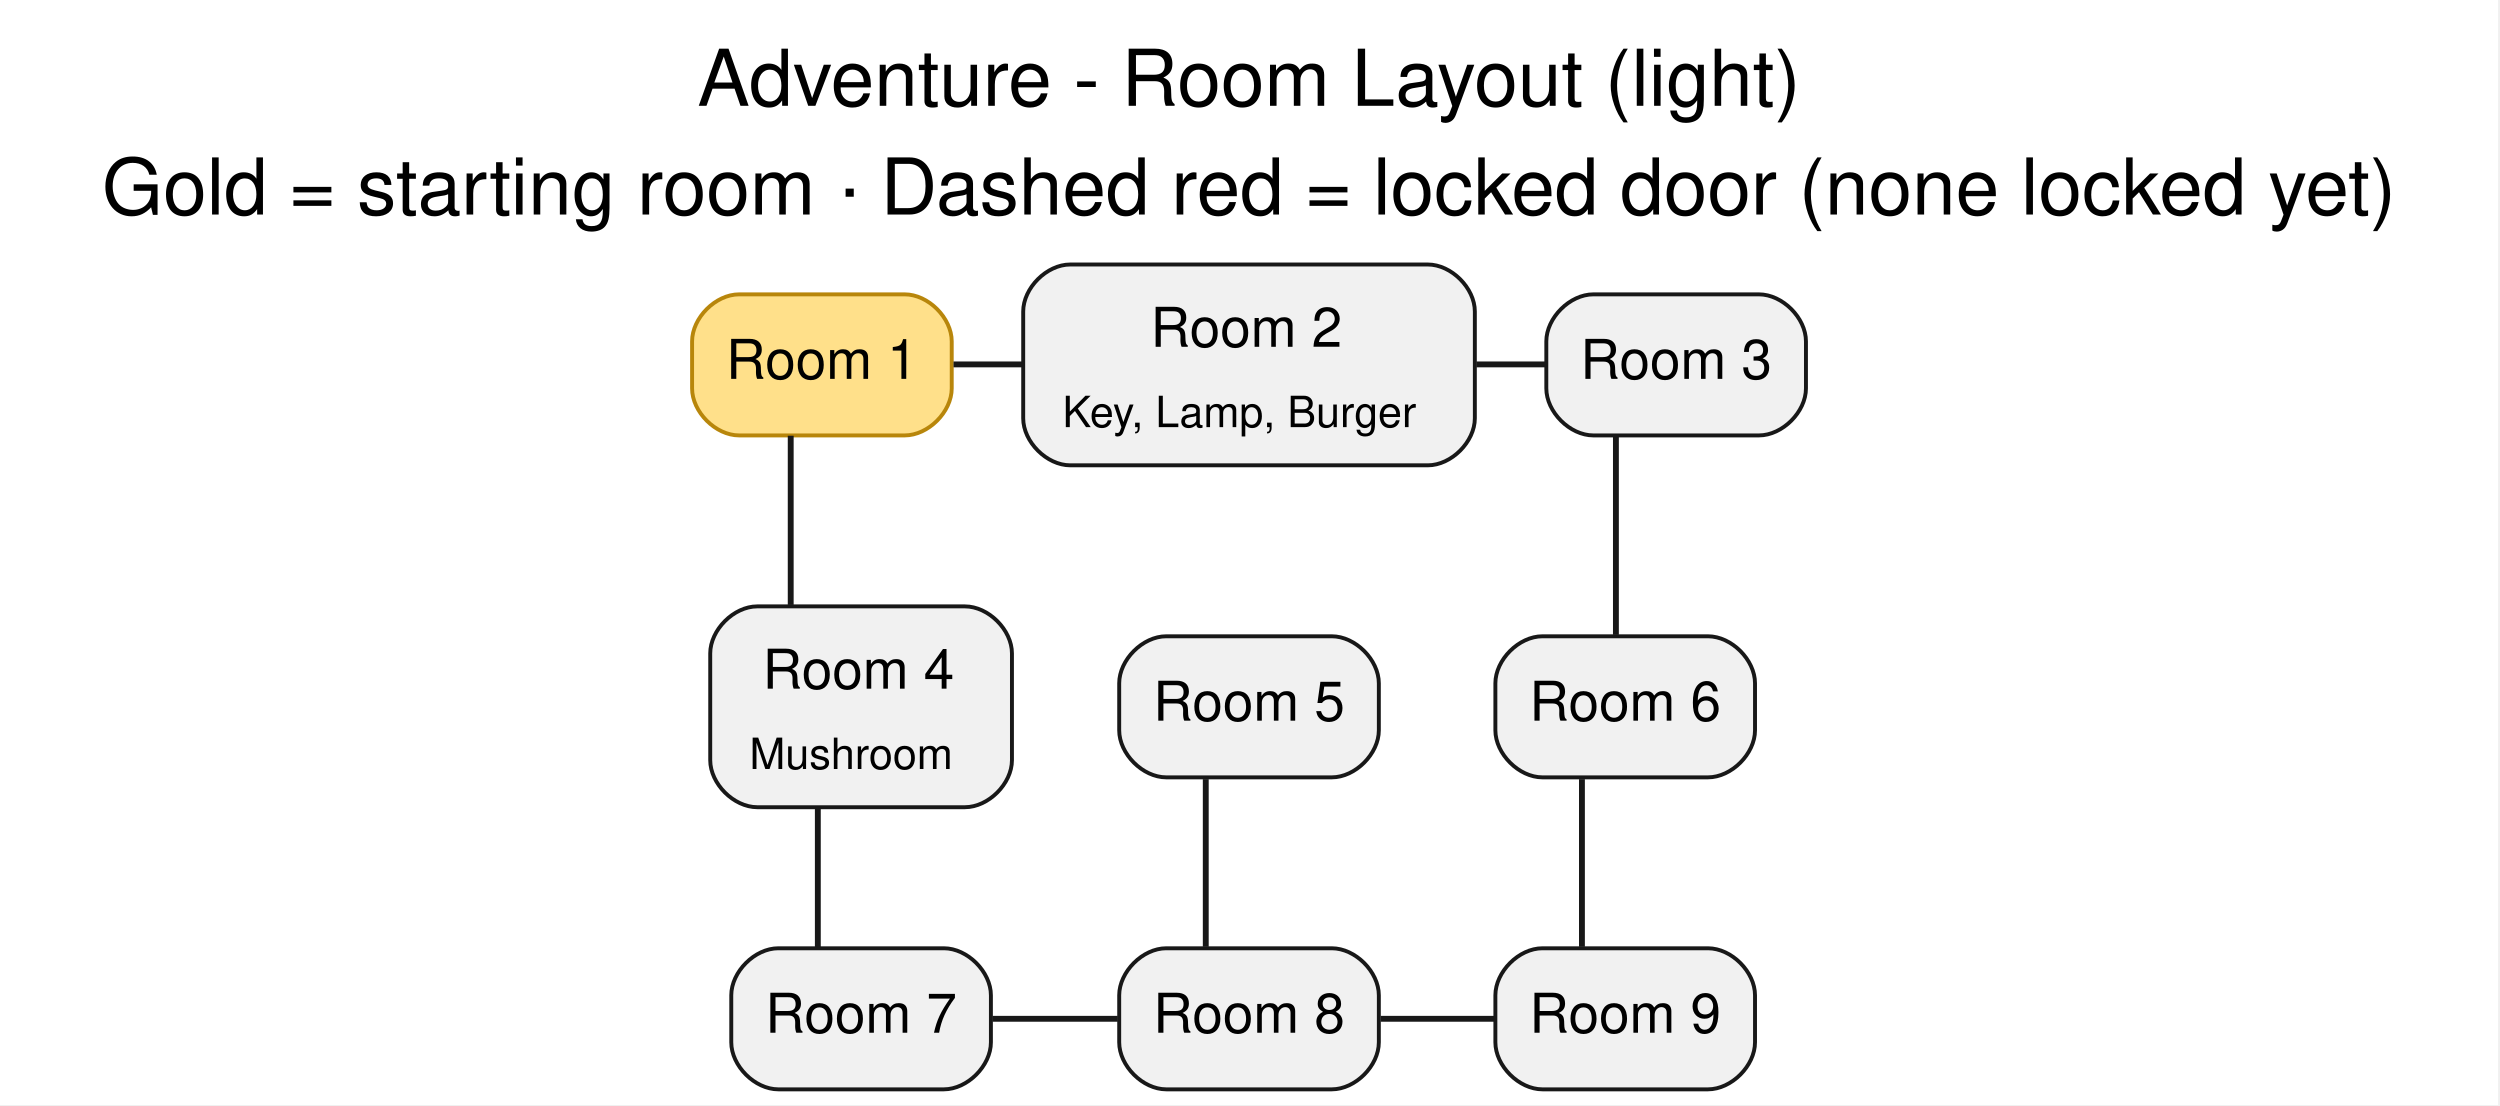
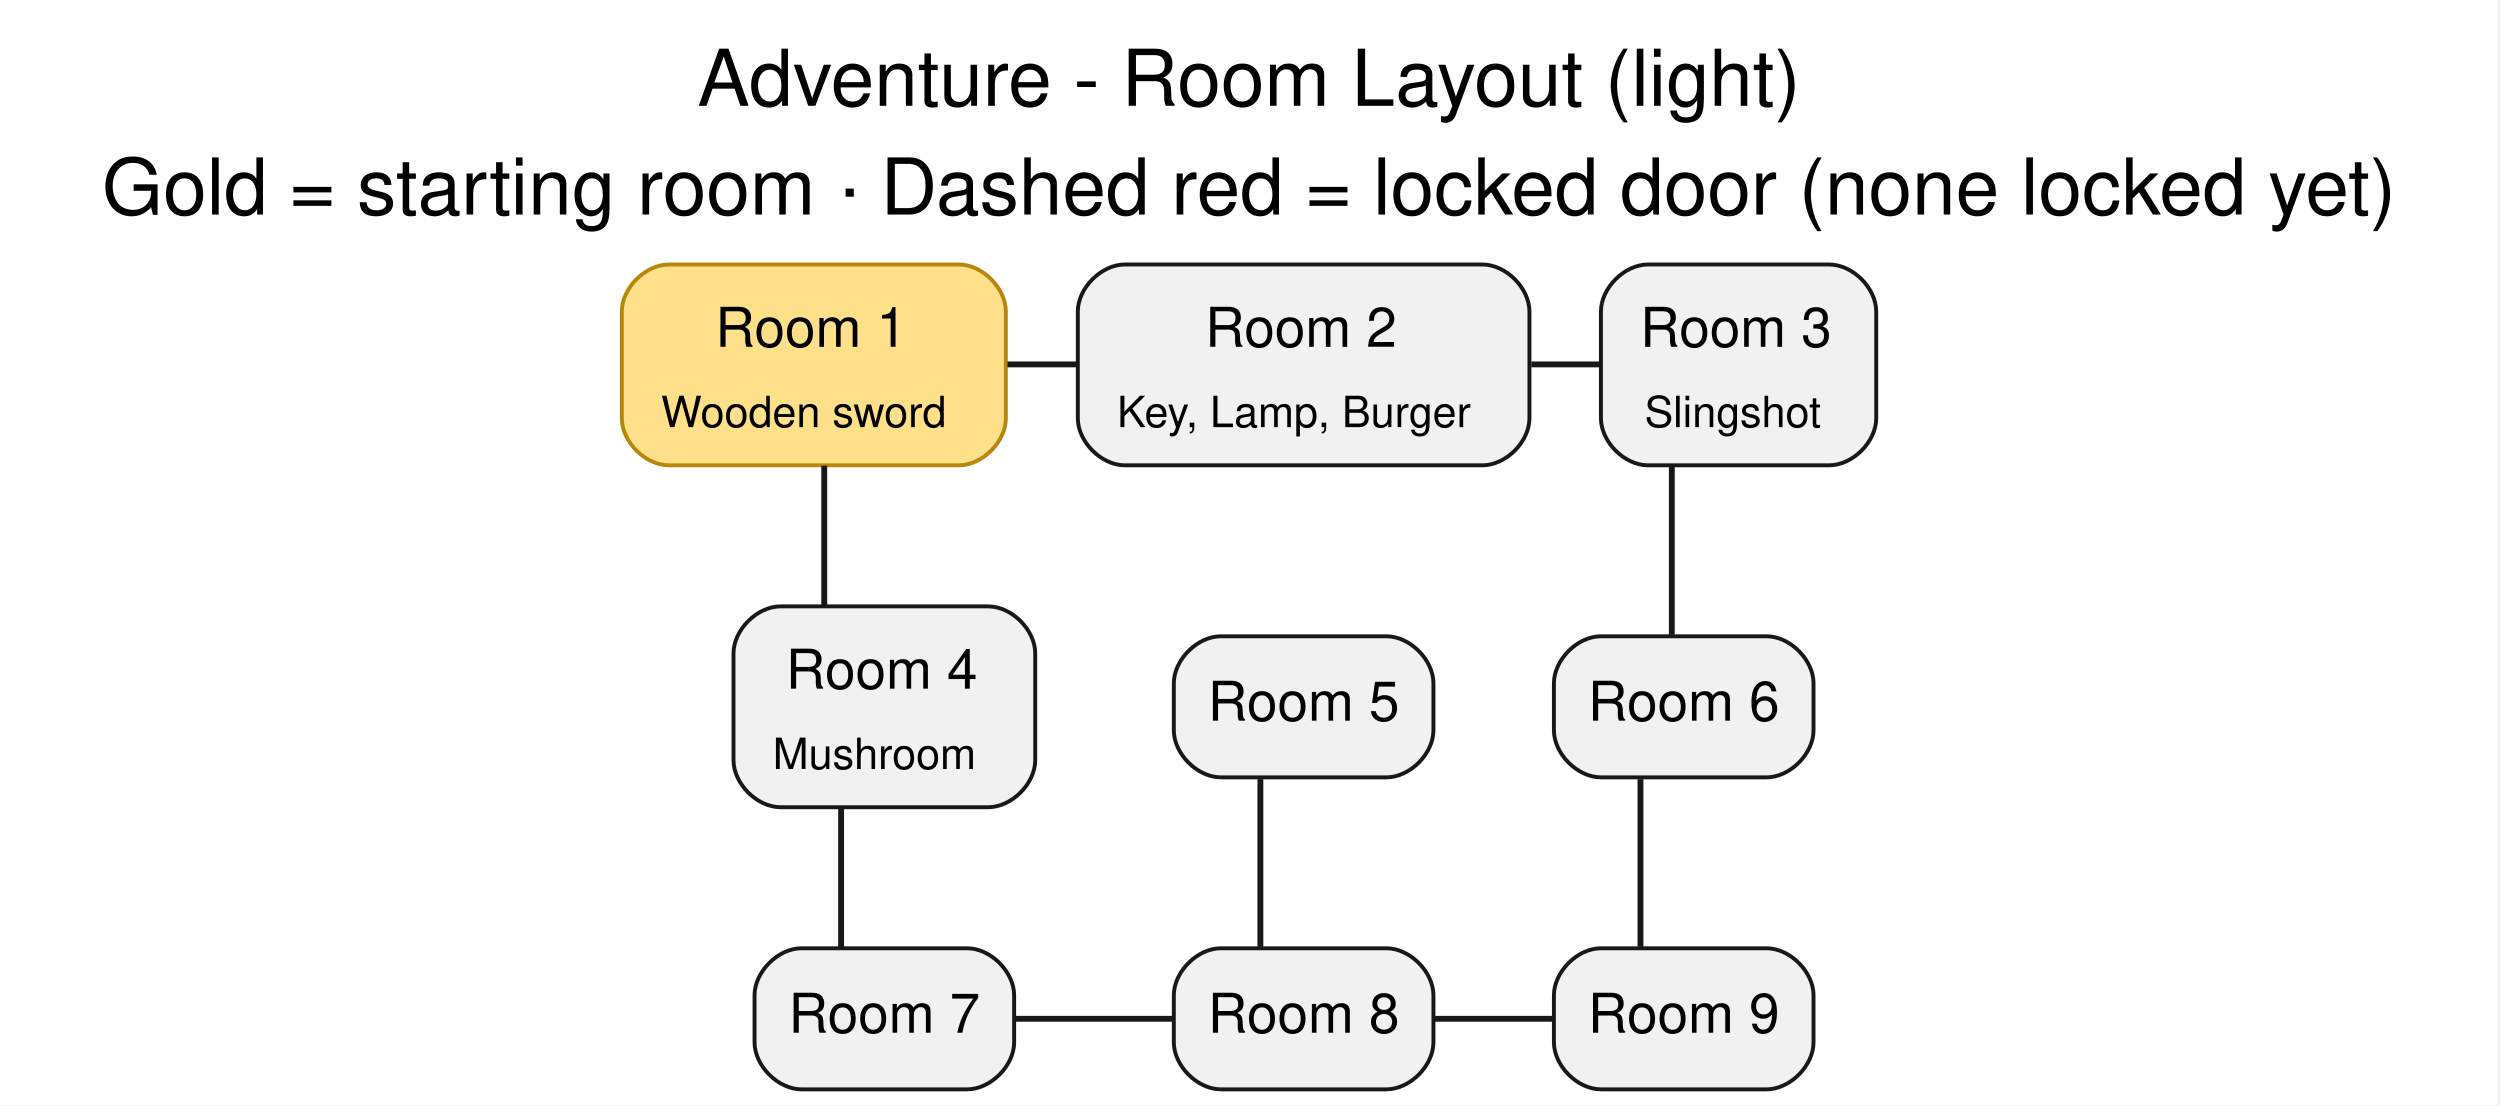
<svg xmlns="http://www.w3.org/2000/svg" width="638pt" height="282pt" viewBox="0.00 0.00 638.00 282.00">
  <g id="graph0" class="graph" transform="scale(1 1) rotate(0) translate(4 278)">
    <polygon fill="white" stroke="none" points="-4,4 -4,-278 633.5,-278 633.5,4 -4,4" />
    <text xml:space="preserve" text-anchor="middle" x="314.75" y="-251" font-family="Helvetica,sans-Serif" font-size="20.00" fill="#000000">Adventure - Room Layout (light)</text>
    <text xml:space="preserve" text-anchor="middle" x="314.75" y="-223.25" font-family="Helvetica,sans-Serif" font-size="20.00" fill="#000000">Gold = starting room · Dashed red = locked door (none locked yet)</text>
    <g id="node1" class="node">
-       <path fill="#ffe08a" stroke="#b8860b" d="M226.88,-202.88C226.88,-202.88 184.62,-202.88 184.62,-202.88 178.62,-202.88 172.62,-196.88 172.62,-190.88 172.62,-190.88 172.62,-178.88 172.62,-178.88 172.62,-172.88 178.62,-166.88 184.62,-166.88 184.62,-166.88 226.88,-166.88 226.88,-166.88 232.88,-166.88 238.88,-172.88 238.88,-178.88 238.88,-178.88 238.88,-190.88 238.88,-190.88 238.88,-196.88 232.88,-202.88 226.88,-202.88" />
-       <text xml:space="preserve" text-anchor="middle" x="205.75" y="-181.32" font-family="Helvetica,sans-Serif" font-size="14.00" fill="#000000">Room 1</text>
+       <path fill="#ffe08a" stroke="#b8860b" d="M240.69,-210.5C240.69,-210.5 166.69,-210.5 166.69,-210.5 160.69,-210.5 154.69,-204.5 154.69,-198.5 154.69,-198.5 154.69,-171.25 154.69,-171.25 154.69,-165.25 160.69,-159.25 166.69,-159.25 166.69,-159.25 240.69,-159.25 240.69,-159.25 246.69,-159.25 252.69,-165.25 252.69,-171.25 252.69,-171.25 252.69,-198.5 252.69,-198.5 252.69,-204.5 246.69,-210.5 240.69,-210.5" />
+       <text xml:space="preserve" text-anchor="start" x="178.56" y="-189.5" font-family="Helvetica,sans-Serif" font-size="14.00" fill="#000000">Room 1</text>
+       <text xml:space="preserve" text-anchor="start" x="164.69" y="-169" font-family="Helvetica,sans-Serif" font-size="11.00" fill="#000000">Wooden sword</text>
    </g>
    <g id="node2" class="node">
-       <path fill="#f1f1f1" stroke="#181818" d="M360.38,-210.5C360.38,-210.5 269.12,-210.5 269.12,-210.5 263.12,-210.5 257.12,-204.5 257.12,-198.5 257.12,-198.5 257.12,-171.25 257.12,-171.25 257.12,-165.25 263.12,-159.25 269.12,-159.25 269.12,-159.25 360.38,-159.25 360.38,-159.25 366.38,-159.25 372.38,-165.25 372.38,-171.25 372.38,-171.25 372.38,-198.5 372.38,-198.5 372.38,-204.5 366.38,-210.5 360.38,-210.5" />
-       <text xml:space="preserve" text-anchor="start" x="289.62" y="-189.5" font-family="Helvetica,sans-Serif" font-size="14.00" fill="#000000">Room 2</text>
-       <text xml:space="preserve" text-anchor="start" x="267.12" y="-169" font-family="Helvetica,sans-Serif" font-size="11.00" fill="#000000">Key, Lamp, Burger</text>
+       <path fill="#f1f1f1" stroke="#181818" d="M374.31,-210.5C374.31,-210.5 283.06,-210.5 283.06,-210.5 277.06,-210.5 271.06,-204.5 271.06,-198.5 271.06,-198.5 271.06,-171.25 271.06,-171.25 271.06,-165.25 277.06,-159.25 283.06,-159.25 283.06,-159.25 374.31,-159.25 374.31,-159.25 380.31,-159.25 386.31,-165.25 386.31,-171.25 386.31,-171.25 386.31,-198.5 386.31,-198.5 386.31,-204.5 380.31,-210.5 374.31,-210.5" />
+       <text xml:space="preserve" text-anchor="start" x="303.56" y="-189.5" font-family="Helvetica,sans-Serif" font-size="14.00" fill="#000000">Room 2</text>
+       <text xml:space="preserve" text-anchor="start" x="281.06" y="-169" font-family="Helvetica,sans-Serif" font-size="11.00" fill="#000000">Key, Lamp, Burger</text>
    </g>
    <g id="edge1" class="edge">
-       <path fill="none" stroke="#181818" stroke-width="1.5" d="M239.34,-185C244.97,-185 250.95,-185 256.99,-185" />
+       <path fill="none" stroke="#181818" stroke-width="1.5" d="M253.09,-185C258.96,-185 264.99,-185 270.96,-185" />
    </g>
    <g id="node4" class="node">
-       <path fill="#f1f1f1" stroke="#181818" d="M242.25,-123.25C242.25,-123.25 189.25,-123.25 189.25,-123.25 183.25,-123.25 177.25,-117.25 177.25,-111.25 177.25,-111.25 177.25,-84 177.25,-84 177.25,-78 183.25,-72 189.25,-72 189.25,-72 242.25,-72 242.25,-72 248.25,-72 254.25,-78 254.25,-84 254.25,-84 254.25,-111.25 254.25,-111.25 254.25,-117.25 248.25,-123.25 242.25,-123.25" />
-       <text xml:space="preserve" text-anchor="start" x="190.62" y="-102.25" font-family="Helvetica,sans-Serif" font-size="14.00" fill="#000000">Room 4</text>
-       <text xml:space="preserve" text-anchor="start" x="187.25" y="-81.75" font-family="Helvetica,sans-Serif" font-size="11.00" fill="#000000">Mushroom</text>
+       <path fill="#f1f1f1" stroke="#181818" d="M248.19,-123.25C248.19,-123.25 195.19,-123.25 195.19,-123.25 189.19,-123.25 183.19,-117.25 183.19,-111.25 183.19,-111.25 183.19,-84 183.19,-84 183.19,-78 189.19,-72 195.19,-72 195.19,-72 248.19,-72 248.19,-72 254.19,-72 260.19,-78 260.19,-84 260.19,-84 260.19,-111.25 260.19,-111.25 260.19,-117.25 254.19,-123.25 248.19,-123.25" />
+       <text xml:space="preserve" text-anchor="start" x="196.56" y="-102.25" font-family="Helvetica,sans-Serif" font-size="14.00" fill="#000000">Room 4</text>
+       <text xml:space="preserve" text-anchor="start" x="193.19" y="-81.75" font-family="Helvetica,sans-Serif" font-size="11.00" fill="#000000">Mushroom</text>
    </g>
    <g id="edge4" class="edge">
-       <path fill="none" stroke="#181818" stroke-width="1.5" d="M197.79,-166.8C197.79,-154.32 197.79,-137.53 197.79,-123.62" />
+       <path fill="none" stroke="#181818" stroke-width="1.5" d="M206.35,-159.17C206.35,-147.91 206.35,-134.72 206.35,-123.45" />
    </g>
    <g id="node3" class="node">
-       <path fill="#f1f1f1" stroke="#181818" d="M444.88,-202.88C444.88,-202.88 402.62,-202.88 402.62,-202.88 396.62,-202.88 390.62,-196.88 390.62,-190.88 390.62,-190.88 390.62,-178.88 390.62,-178.88 390.62,-172.88 396.62,-166.88 402.62,-166.88 402.62,-166.88 444.88,-166.88 444.88,-166.88 450.88,-166.88 456.88,-172.88 456.88,-178.88 456.88,-178.88 456.88,-190.88 456.88,-190.88 456.88,-196.88 450.88,-202.88 444.88,-202.88" />
-       <text xml:space="preserve" text-anchor="middle" x="423.75" y="-181.32" font-family="Helvetica,sans-Serif" font-size="14.00" fill="#000000">Room 3</text>
+       <path fill="#f1f1f1" stroke="#181818" d="M462.81,-210.5C462.81,-210.5 416.56,-210.5 416.56,-210.5 410.56,-210.5 404.56,-204.5 404.56,-198.5 404.56,-198.5 404.56,-171.25 404.56,-171.25 404.56,-165.25 410.56,-159.25 416.56,-159.25 416.56,-159.25 462.81,-159.25 462.81,-159.25 468.81,-159.25 474.81,-165.25 474.81,-171.25 474.81,-171.25 474.81,-198.5 474.81,-198.5 474.81,-204.5 468.81,-210.5 462.81,-210.5" />
+       <text xml:space="preserve" text-anchor="start" x="414.56" y="-189.5" font-family="Helvetica,sans-Serif" font-size="14.00" fill="#000000">Room 3</text>
+       <text xml:space="preserve" text-anchor="start" x="415.69" y="-169" font-family="Helvetica,sans-Serif" font-size="11.00" fill="#000000">Slingshot</text>
    </g>
    <g id="edge2" class="edge">
-       <path fill="none" stroke="#181818" stroke-width="1.5" d="M372.76,-185C378.76,-185 384.7,-185 390.3,-185" />
+       <path fill="none" stroke="#181818" stroke-width="1.5" d="M386.79,-185C392.77,-185 398.71,-185 404.33,-185" />
    </g>
    <g id="node5" class="node">
-       <path fill="#f1f1f1" stroke="#181818" d="M335.88,-115.62C335.88,-115.62 293.62,-115.62 293.62,-115.62 287.62,-115.62 281.62,-109.62 281.62,-103.62 281.62,-103.62 281.62,-91.62 281.62,-91.62 281.62,-85.62 287.62,-79.62 293.62,-79.62 293.62,-79.62 335.88,-79.62 335.88,-79.62 341.88,-79.62 347.88,-85.62 347.88,-91.62 347.88,-91.62 347.88,-103.62 347.88,-103.62 347.88,-109.62 341.88,-115.62 335.88,-115.62" />
-       <text xml:space="preserve" text-anchor="middle" x="314.75" y="-94.08" font-family="Helvetica,sans-Serif" font-size="14.00" fill="#000000">Room 5</text>
+       <path fill="#f1f1f1" stroke="#181818" d="M349.81,-115.62C349.81,-115.62 307.56,-115.62 307.56,-115.62 301.56,-115.62 295.56,-109.62 295.56,-103.62 295.56,-103.62 295.56,-91.62 295.56,-91.62 295.56,-85.62 301.56,-79.62 307.56,-79.62 307.56,-79.62 349.81,-79.62 349.81,-79.62 355.81,-79.62 361.81,-85.62 361.81,-91.62 361.81,-91.62 361.81,-103.62 361.81,-103.62 361.81,-109.62 355.81,-115.62 349.81,-115.62" />
+       <text xml:space="preserve" text-anchor="middle" x="328.69" y="-94.08" font-family="Helvetica,sans-Serif" font-size="14.00" fill="#000000">Room 5</text>
    </g>
    <g id="node6" class="node">
-       <path fill="#f1f1f1" stroke="#181818" d="M431.88,-115.62C431.88,-115.62 389.62,-115.62 389.62,-115.62 383.62,-115.62 377.62,-109.62 377.62,-103.62 377.62,-103.62 377.62,-91.62 377.62,-91.62 377.62,-85.62 383.62,-79.62 389.62,-79.62 389.62,-79.62 431.88,-79.62 431.88,-79.62 437.88,-79.62 443.88,-85.62 443.88,-91.62 443.88,-91.62 443.88,-103.62 443.88,-103.62 443.88,-109.62 437.88,-115.62 431.88,-115.62" />
-       <text xml:space="preserve" text-anchor="middle" x="410.75" y="-94.08" font-family="Helvetica,sans-Serif" font-size="14.00" fill="#000000">Room 6</text>
+       <path fill="#f1f1f1" stroke="#181818" d="M446.81,-115.62C446.81,-115.62 404.56,-115.62 404.56,-115.62 398.56,-115.62 392.56,-109.62 392.56,-103.62 392.56,-103.62 392.56,-91.62 392.56,-91.62 392.56,-85.62 398.56,-79.62 404.56,-79.62 404.56,-79.62 446.81,-79.62 446.81,-79.62 452.81,-79.62 458.81,-85.62 458.81,-91.62 458.81,-91.62 458.81,-103.62 458.81,-103.62 458.81,-109.62 452.81,-115.62 446.81,-115.62" />
+       <text xml:space="preserve" text-anchor="middle" x="425.69" y="-94.08" font-family="Helvetica,sans-Serif" font-size="14.00" fill="#000000">Room 6</text>
    </g>
    <g id="edge3" class="edge">
-       <path fill="none" stroke="#181818" stroke-width="1.5" d="M408.38,-166.8C408.38,-151.92 408.38,-130.93 408.38,-115.98" />
+       <path fill="none" stroke="#181818" stroke-width="1.5" d="M422.65,-159.17C422.65,-145.3 422.65,-128.5 422.65,-115.96" />
    </g>
    <g id="node7" class="node">
-       <path fill="#f1f1f1" stroke="#181818" d="M236.88,-36C236.88,-36 194.62,-36 194.62,-36 188.62,-36 182.62,-30 182.62,-24 182.62,-24 182.62,-12 182.62,-12 182.62,-6 188.62,0 194.62,0 194.62,0 236.88,0 236.88,0 242.88,0 248.88,-6 248.88,-12 248.88,-12 248.88,-24 248.88,-24 248.88,-30 242.88,-36 236.88,-36" />
-       <text xml:space="preserve" text-anchor="middle" x="215.75" y="-14.45" font-family="Helvetica,sans-Serif" font-size="14.00" fill="#000000">Room 7</text>
+       <path fill="#f1f1f1" stroke="#181818" d="M242.81,-36C242.81,-36 200.56,-36 200.56,-36 194.56,-36 188.56,-30 188.56,-24 188.56,-24 188.56,-12 188.56,-12 188.56,-6 194.56,0 200.56,0 200.56,0 242.81,0 242.81,0 248.81,0 254.81,-6 254.81,-12 254.81,-12 254.81,-24 254.81,-24 254.81,-30 248.81,-36 242.81,-36" />
+       <text xml:space="preserve" text-anchor="middle" x="221.69" y="-14.45" font-family="Helvetica,sans-Serif" font-size="14.00" fill="#000000">Room 7</text>
    </g>
    <g id="edge5" class="edge">
-       <path fill="none" stroke="#181818" stroke-width="1.5" d="M204.71,-71.55C204.71,-59.94 204.71,-46.55 204.71,-36.07" />
+       <path fill="none" stroke="#181818" stroke-width="1.5" d="M210.65,-71.55C210.65,-59.94 210.65,-46.55 210.65,-36.07" />
    </g>
    <g id="node8" class="node">
-       <path fill="#f1f1f1" stroke="#181818" d="M335.88,-36C335.88,-36 293.62,-36 293.62,-36 287.62,-36 281.62,-30 281.62,-24 281.62,-24 281.62,-12 281.62,-12 281.62,-6 287.62,0 293.62,0 293.62,0 335.88,0 335.88,0 341.88,0 347.88,-6 347.88,-12 347.88,-12 347.88,-24 347.88,-24 347.88,-30 341.88,-36 335.88,-36" />
-       <text xml:space="preserve" text-anchor="middle" x="314.75" y="-14.45" font-family="Helvetica,sans-Serif" font-size="14.00" fill="#000000">Room 8</text>
+       <path fill="#f1f1f1" stroke="#181818" d="M349.81,-36C349.81,-36 307.56,-36 307.56,-36 301.56,-36 295.56,-30 295.56,-24 295.56,-24 295.56,-12 295.56,-12 295.56,-6 301.56,0 307.56,0 307.56,0 349.81,0 349.81,0 355.81,0 361.81,-6 361.81,-12 361.81,-12 361.81,-24 361.81,-24 361.81,-30 355.81,-36 349.81,-36" />
+       <text xml:space="preserve" text-anchor="middle" x="328.69" y="-14.45" font-family="Helvetica,sans-Serif" font-size="14.00" fill="#000000">Room 8</text>
    </g>
    <g id="edge8" class="edge">
-       <path fill="none" stroke="#181818" stroke-width="1.5" d="M303.71,-79.16C303.71,-66.29 303.71,-49.21 303.71,-36.37" />
+       <path fill="none" stroke="#181818" stroke-width="1.5" d="M317.65,-79.16C317.65,-66.29 317.65,-49.21 317.65,-36.37" />
    </g>
    <g id="node9" class="node">
-       <path fill="#f1f1f1" stroke="#181818" d="M431.88,-36C431.88,-36 389.62,-36 389.62,-36 383.62,-36 377.62,-30 377.62,-24 377.62,-24 377.62,-12 377.62,-12 377.62,-6 383.62,0 389.62,0 389.62,0 431.88,0 431.88,0 437.88,0 443.88,-6 443.88,-12 443.88,-12 443.88,-24 443.88,-24 443.88,-30 437.88,-36 431.88,-36" />
-       <text xml:space="preserve" text-anchor="middle" x="410.75" y="-14.45" font-family="Helvetica,sans-Serif" font-size="14.00" fill="#000000">Room 9</text>
+       <path fill="#f1f1f1" stroke="#181818" d="M446.81,-36C446.81,-36 404.56,-36 404.56,-36 398.56,-36 392.56,-30 392.56,-24 392.56,-24 392.56,-12 392.56,-12 392.56,-6 398.56,0 404.56,0 404.56,0 446.81,0 446.81,0 452.81,0 458.81,-6 458.81,-12 458.81,-12 458.81,-24 458.81,-24 458.81,-30 452.81,-36 446.81,-36" />
+       <text xml:space="preserve" text-anchor="middle" x="425.69" y="-14.45" font-family="Helvetica,sans-Serif" font-size="14.00" fill="#000000">Room 9</text>
    </g>
    <g id="edge9" class="edge">
-       <path fill="none" stroke="#181818" stroke-width="1.5" d="M399.71,-79.16C399.71,-66.29 399.71,-49.21 399.71,-36.37" />
+       <path fill="none" stroke="#181818" stroke-width="1.5" d="M414.65,-79.16C414.65,-66.29 414.65,-49.21 414.65,-36.37" />
    </g>
    <g id="edge6" class="edge">
-       <path fill="none" stroke="#181818" stroke-width="1.5" d="M249.27,-18C259.59,-18 270.95,-18 281.27,-18" />
+       <path fill="none" stroke="#181818" stroke-width="1.5" d="M255.25,-18C268,-18 282.51,-18 295.24,-18" />
    </g>
    <g id="edge7" class="edge">
-       <path fill="none" stroke="#181818" stroke-width="1.5" d="M348.33,-18C357.73,-18 367.96,-18 377.35,-18" />
+       <path fill="none" stroke="#181818" stroke-width="1.5" d="M362.07,-18C371.82,-18 382.49,-18 392.24,-18" />
    </g>
  </g>
</svg>
